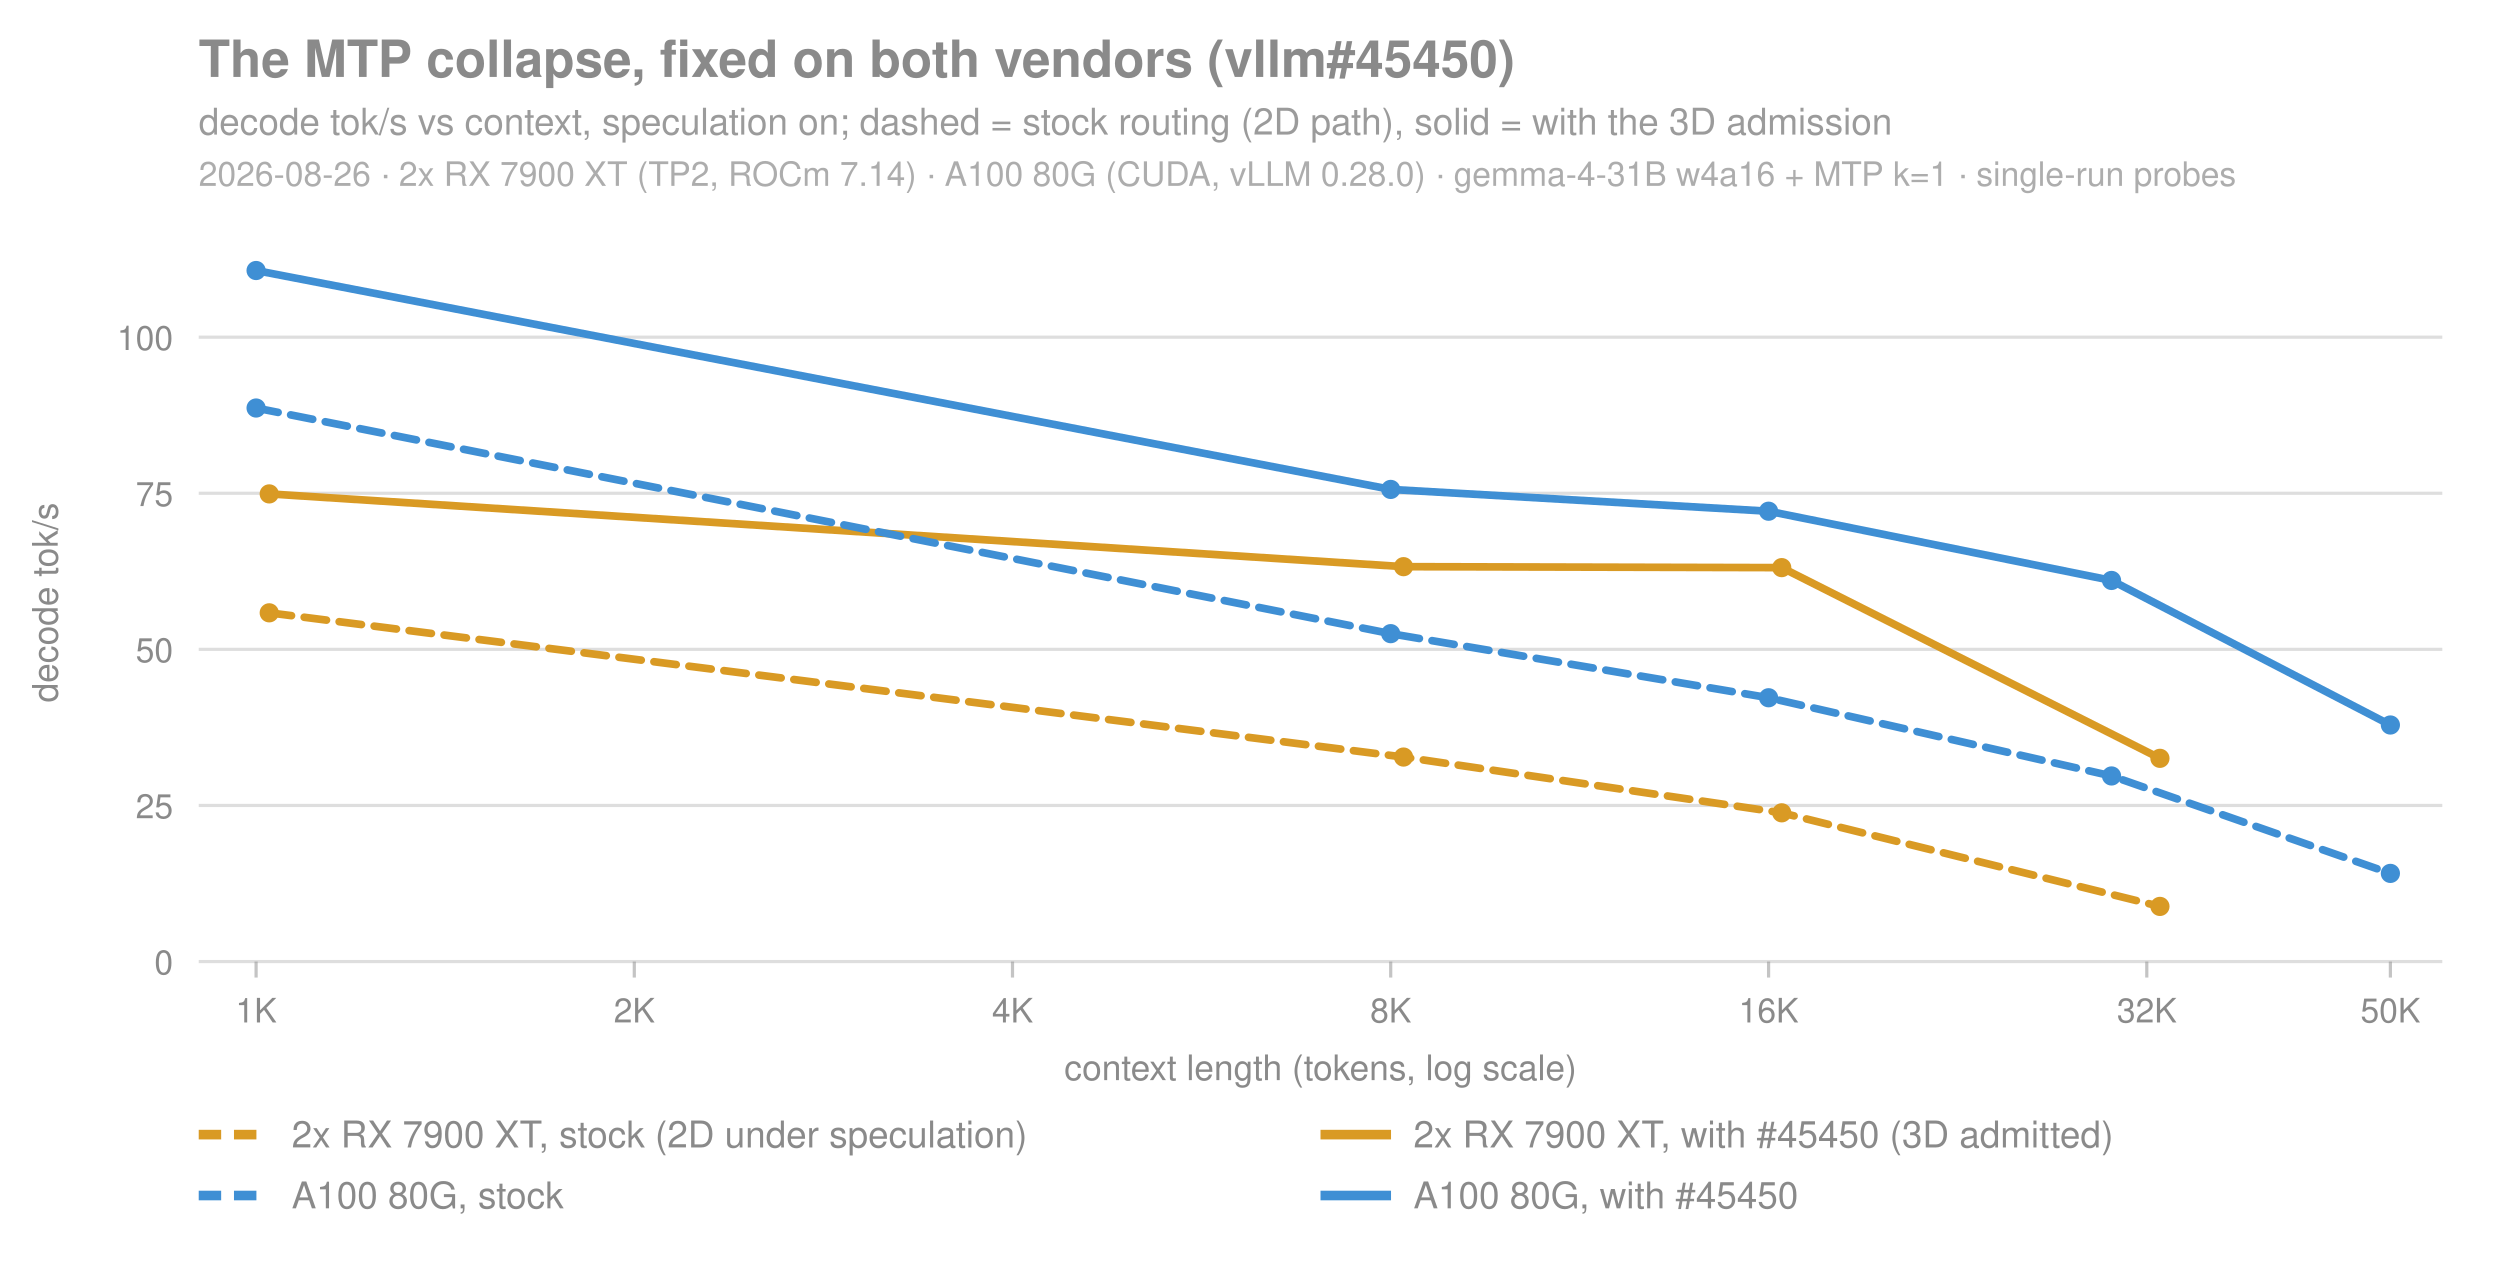
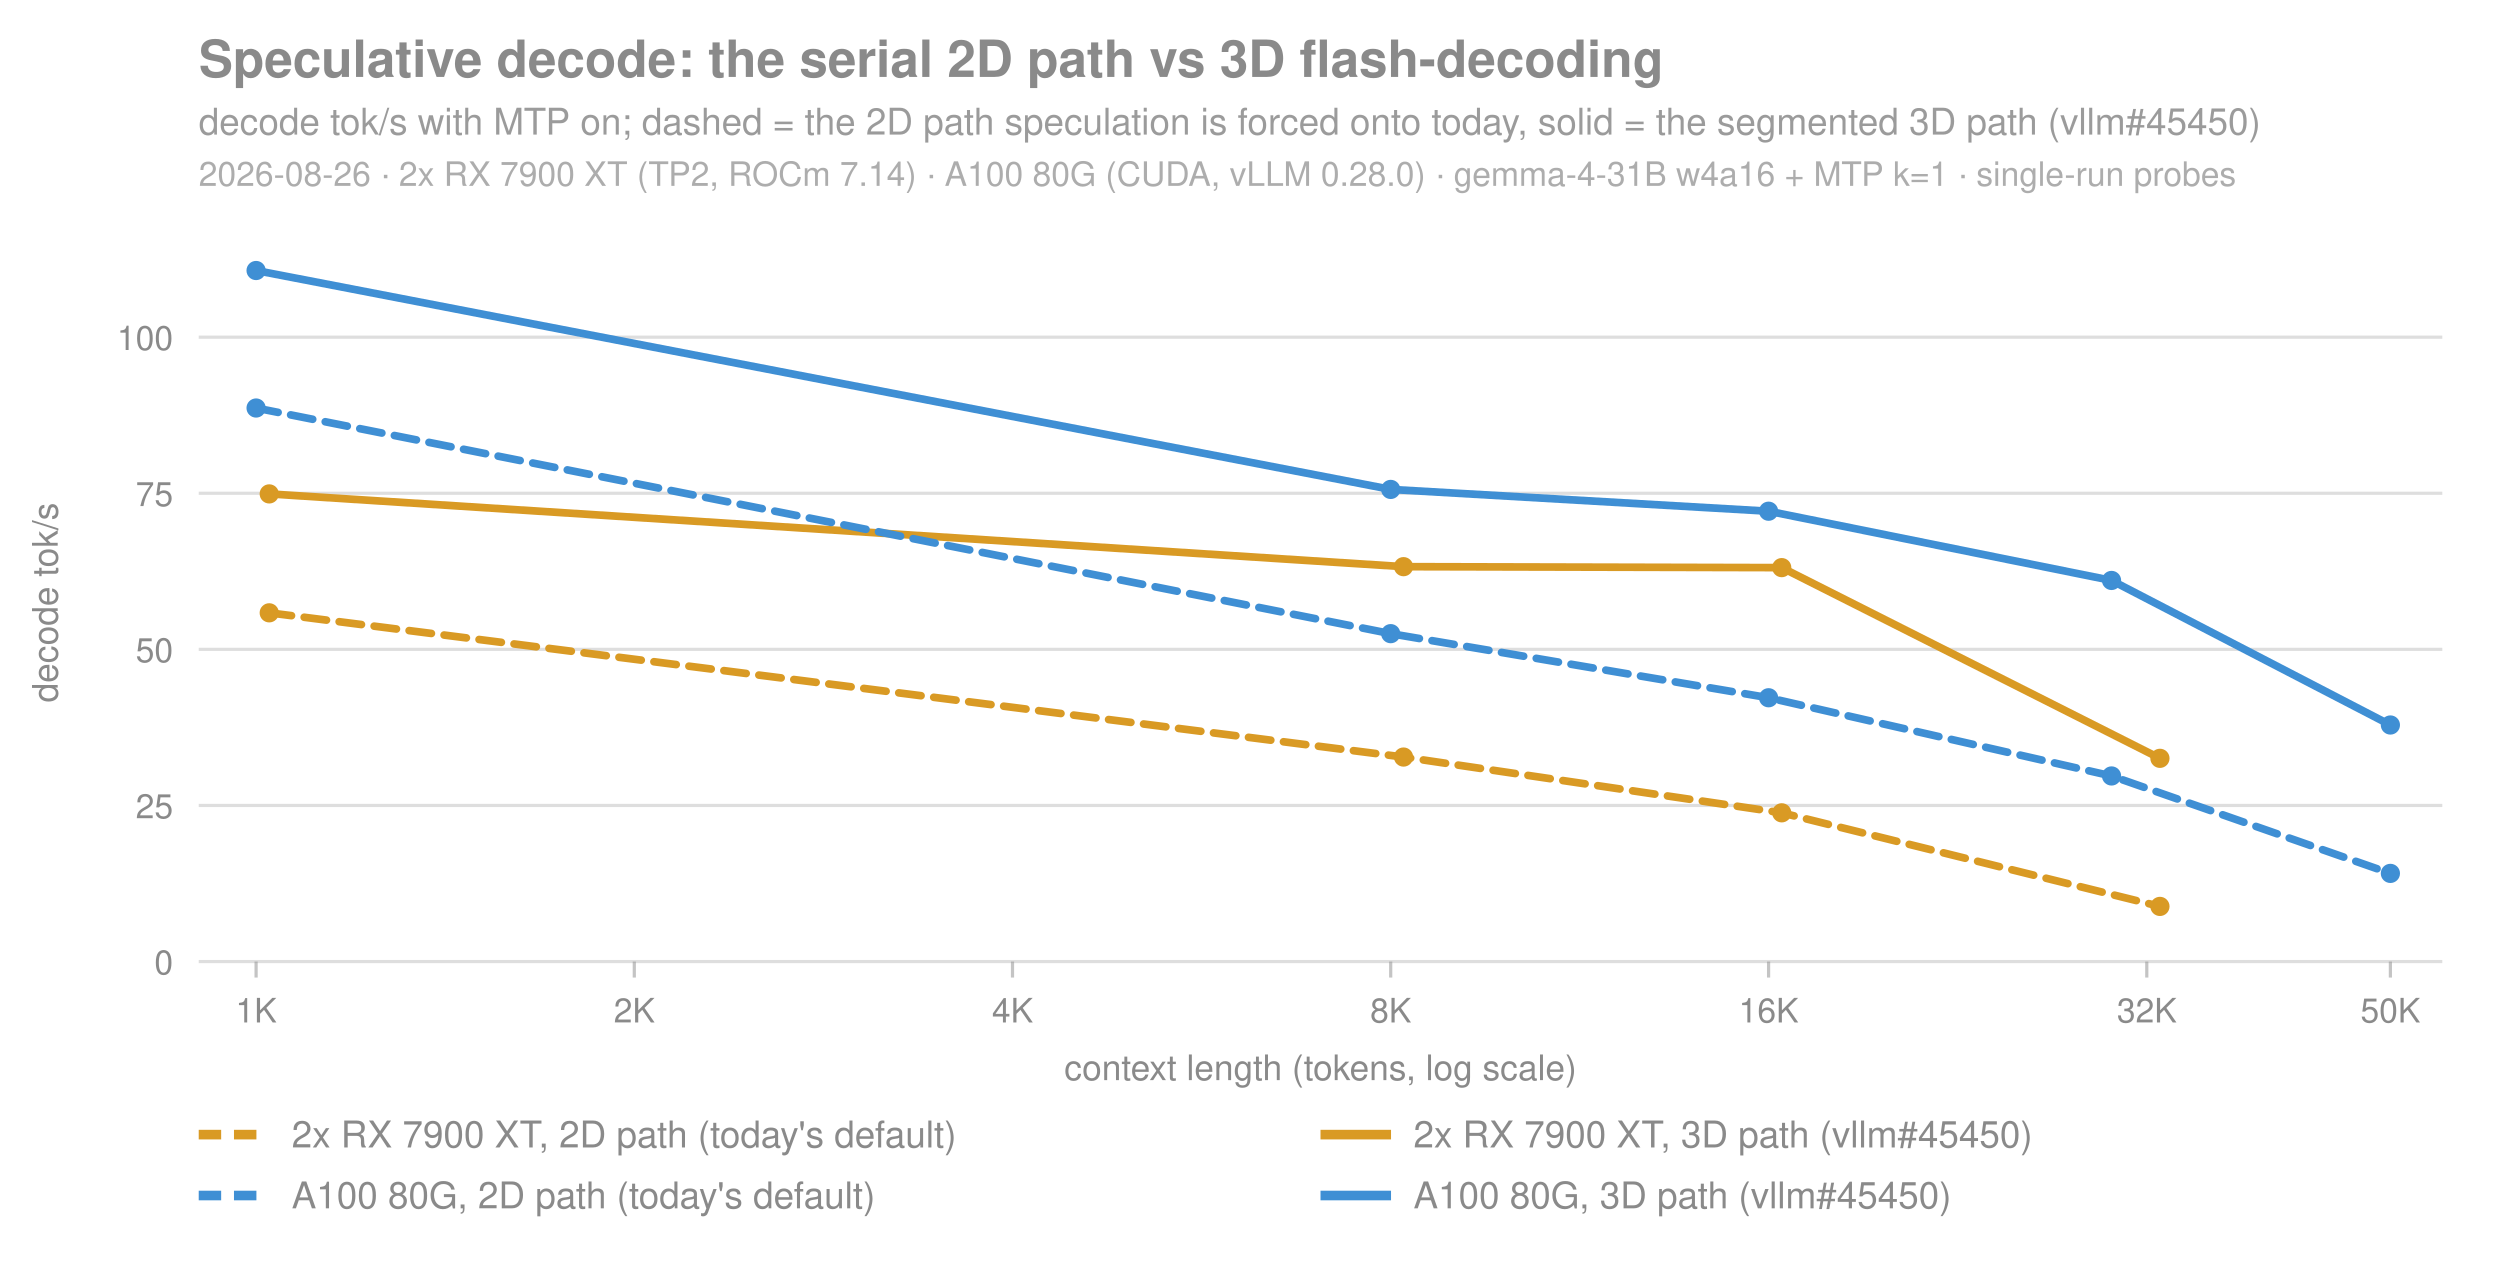
<svg xmlns="http://www.w3.org/2000/svg" viewBox="0 0 780 396" width="780" height="396" font-family="-apple-system,BlinkMacSystemFont,Segoe UI,Helvetica,Arial,sans-serif">
-   <text x="62" y="24" font-size="16" font-weight="700" fill="#8a8a8a">The MTP collapse, fixed on both vendors (vllm#45450)</text>
-   <text x="62" y="42" font-size="11.5" fill="#8a8a8a" opacity=".85">decode tok/s vs context, speculation on; dashed = stock routing (2D path), solid = with the 3D admission</text>
+   <text x="62" y="24" font-size="16" font-weight="700" fill="#8a8a8a">Speculative decode: the serial 2D path vs 3D flash-decoding</text>
+   <text x="62" y="42" font-size="11.5" fill="#8a8a8a" opacity=".85">decode tok/s with MTP on; dashed = the 2D path speculation is forced onto today, solid = the segmented 3D path (vllm#45450)</text>
  <text x="62" y="58" font-size="10.5" fill="#8a8a8a" opacity=".7">2026-08-26 · 2x RX 7900 XT (TP2, ROCm 7.14) · A100 80G (CUDA, vLLM 0.28.0) · gemma-4-31B w4a16 + MTP k=1 · single-run probes</text>
  <line x1="62" y1="300.0" x2="762" y2="300.0" stroke="#8a8a8a" stroke-width="1" opacity=".28" />
  <text x="54" y="304.0" font-size="10.5" fill="#8a8a8a" text-anchor="end">0</text>
  <line x1="62" y1="251.3" x2="762" y2="251.3" stroke="#8a8a8a" stroke-width="1" opacity=".28" />
  <text x="54" y="255.3" font-size="10.5" fill="#8a8a8a" text-anchor="end">25</text>
  <line x1="62" y1="202.6" x2="762" y2="202.6" stroke="#8a8a8a" stroke-width="1" opacity=".28" />
  <text x="54" y="206.6" font-size="10.5" fill="#8a8a8a" text-anchor="end">50</text>
  <line x1="62" y1="153.9" x2="762" y2="153.9" stroke="#8a8a8a" stroke-width="1" opacity=".28" />
  <text x="54" y="157.9" font-size="10.5" fill="#8a8a8a" text-anchor="end">75</text>
  <line x1="62" y1="105.2" x2="762" y2="105.2" stroke="#8a8a8a" stroke-width="1" opacity=".28" />
  <text x="54" y="109.2" font-size="10.5" fill="#8a8a8a" text-anchor="end">100</text>
  <line x1="79.9" y1="300" x2="79.9" y2="305" stroke="#8a8a8a" stroke-width="1" opacity=".5" />
  <text x="79.9" y="319" font-size="10.5" fill="#8a8a8a" text-anchor="middle">1K</text>
  <line x1="197.9" y1="300" x2="197.9" y2="305" stroke="#8a8a8a" stroke-width="1" opacity=".5" />
  <text x="197.9" y="319" font-size="10.5" fill="#8a8a8a" text-anchor="middle">2K</text>
  <line x1="315.9" y1="300" x2="315.9" y2="305" stroke="#8a8a8a" stroke-width="1" opacity=".5" />
  <text x="315.9" y="319" font-size="10.5" fill="#8a8a8a" text-anchor="middle">4K</text>
  <line x1="433.9" y1="300" x2="433.9" y2="305" stroke="#8a8a8a" stroke-width="1" opacity=".5" />
  <text x="433.9" y="319" font-size="10.5" fill="#8a8a8a" text-anchor="middle">8K</text>
  <line x1="551.8" y1="300" x2="551.8" y2="305" stroke="#8a8a8a" stroke-width="1" opacity=".5" />
  <text x="551.8" y="319" font-size="10.5" fill="#8a8a8a" text-anchor="middle">16K</text>
  <line x1="669.8" y1="300" x2="669.8" y2="305" stroke="#8a8a8a" stroke-width="1" opacity=".5" />
  <text x="669.8" y="319" font-size="10.5" fill="#8a8a8a" text-anchor="middle">32K</text>
  <line x1="745.8" y1="300" x2="745.8" y2="305" stroke="#8a8a8a" stroke-width="1" opacity=".5" />
  <text x="745.8" y="319" font-size="10.5" fill="#8a8a8a" text-anchor="middle">50K</text>
  <text x="18" y="188" font-size="11" fill="#8a8a8a" text-anchor="middle" transform="rotate(-90 18 188)">decode tok/s</text>
  <text x="412" y="337" font-size="11" fill="#8a8a8a" text-anchor="middle">context length (tokens, log scale)</text>
  <polyline points="84.0,191.2 437.9,236.2 555.9,253.6 673.9,282.8" fill="none" stroke="#d99a24" stroke-width="2.4" stroke-linejoin="round" stroke-linecap="round" stroke-dasharray="7 4" />
  <circle cx="84.0" cy="191.2" r="3" fill="#d99a24" />
  <circle cx="437.9" cy="236.2" r="3" fill="#d99a24" />
  <circle cx="555.9" cy="253.6" r="3" fill="#d99a24" />
  <circle cx="673.9" cy="282.8" r="3" fill="#d99a24" />
  <polyline points="84.0,154.1 437.9,176.8 555.9,177.1 673.9,236.6" fill="none" stroke="#d99a24" stroke-width="2.4" stroke-linejoin="round" stroke-linecap="round" />
  <circle cx="84.0" cy="154.1" r="3" fill="#d99a24" />
  <circle cx="437.9" cy="176.8" r="3" fill="#d99a24" />
  <circle cx="555.9" cy="177.1" r="3" fill="#d99a24" />
  <circle cx="673.9" cy="236.6" r="3" fill="#d99a24" />
  <polyline points="79.9,127.3 433.9,197.7 551.8,217.7 658.8,242.1 745.8,272.5" fill="none" stroke="#3f8fd4" stroke-width="2.4" stroke-linejoin="round" stroke-linecap="round" stroke-dasharray="7 4" />
  <circle cx="79.9" cy="127.3" r="3" fill="#3f8fd4" />
  <circle cx="433.9" cy="197.7" r="3" fill="#3f8fd4" />
  <circle cx="551.8" cy="217.7" r="3" fill="#3f8fd4" />
  <circle cx="658.8" cy="242.1" r="3" fill="#3f8fd4" />
  <circle cx="745.8" cy="272.5" r="3" fill="#3f8fd4" />
  <polyline points="79.9,84.4 433.9,152.7 551.8,159.5 658.8,181.1 745.8,226.2" fill="none" stroke="#3f8fd4" stroke-width="2.4" stroke-linejoin="round" stroke-linecap="round" />
  <circle cx="79.9" cy="84.4" r="3" fill="#3f8fd4" />
  <circle cx="433.9" cy="152.7" r="3" fill="#3f8fd4" />
  <circle cx="551.8" cy="159.5" r="3" fill="#3f8fd4" />
  <circle cx="658.8" cy="181.1" r="3" fill="#3f8fd4" />
  <circle cx="745.8" cy="226.2" r="3" fill="#3f8fd4" />
  <line x1="62.0" y1="354" x2="84.0" y2="354" stroke="#d99a24" stroke-width="3" stroke-dasharray="7 4" />
-   <text x="91.0" y="358" font-size="11.5" fill="#8a8a8a">2x RX 7900 XT, stock (2D under speculation)</text>
+   <text x="91.0" y="358" font-size="11.5" fill="#8a8a8a">2x RX 7900 XT, 2D path (today's default)</text>
  <line x1="412.0" y1="354" x2="434.0" y2="354" stroke="#d99a24" stroke-width="3" />
-   <text x="441.0" y="358" font-size="11.5" fill="#8a8a8a">2x RX 7900 XT, with #45450 (3D admitted)</text>
+   <text x="441.0" y="358" font-size="11.5" fill="#8a8a8a">2x RX 7900 XT, 3D path (vllm#45450)</text>
  <line x1="62.0" y1="373" x2="84.0" y2="373" stroke="#3f8fd4" stroke-width="3" stroke-dasharray="7 4" />
-   <text x="91.0" y="377" font-size="11.5" fill="#8a8a8a">A100 80G, stock</text>
+   <text x="91.0" y="377" font-size="11.5" fill="#8a8a8a">A100 80G, 2D path (today's default)</text>
  <line x1="412.0" y1="373" x2="434.0" y2="373" stroke="#3f8fd4" stroke-width="3" />
-   <text x="441.0" y="377" font-size="11.5" fill="#8a8a8a">A100 80G, with #45450</text>
+   <text x="441.0" y="377" font-size="11.5" fill="#8a8a8a">A100 80G, 3D path (vllm#45450)</text>
</svg>
